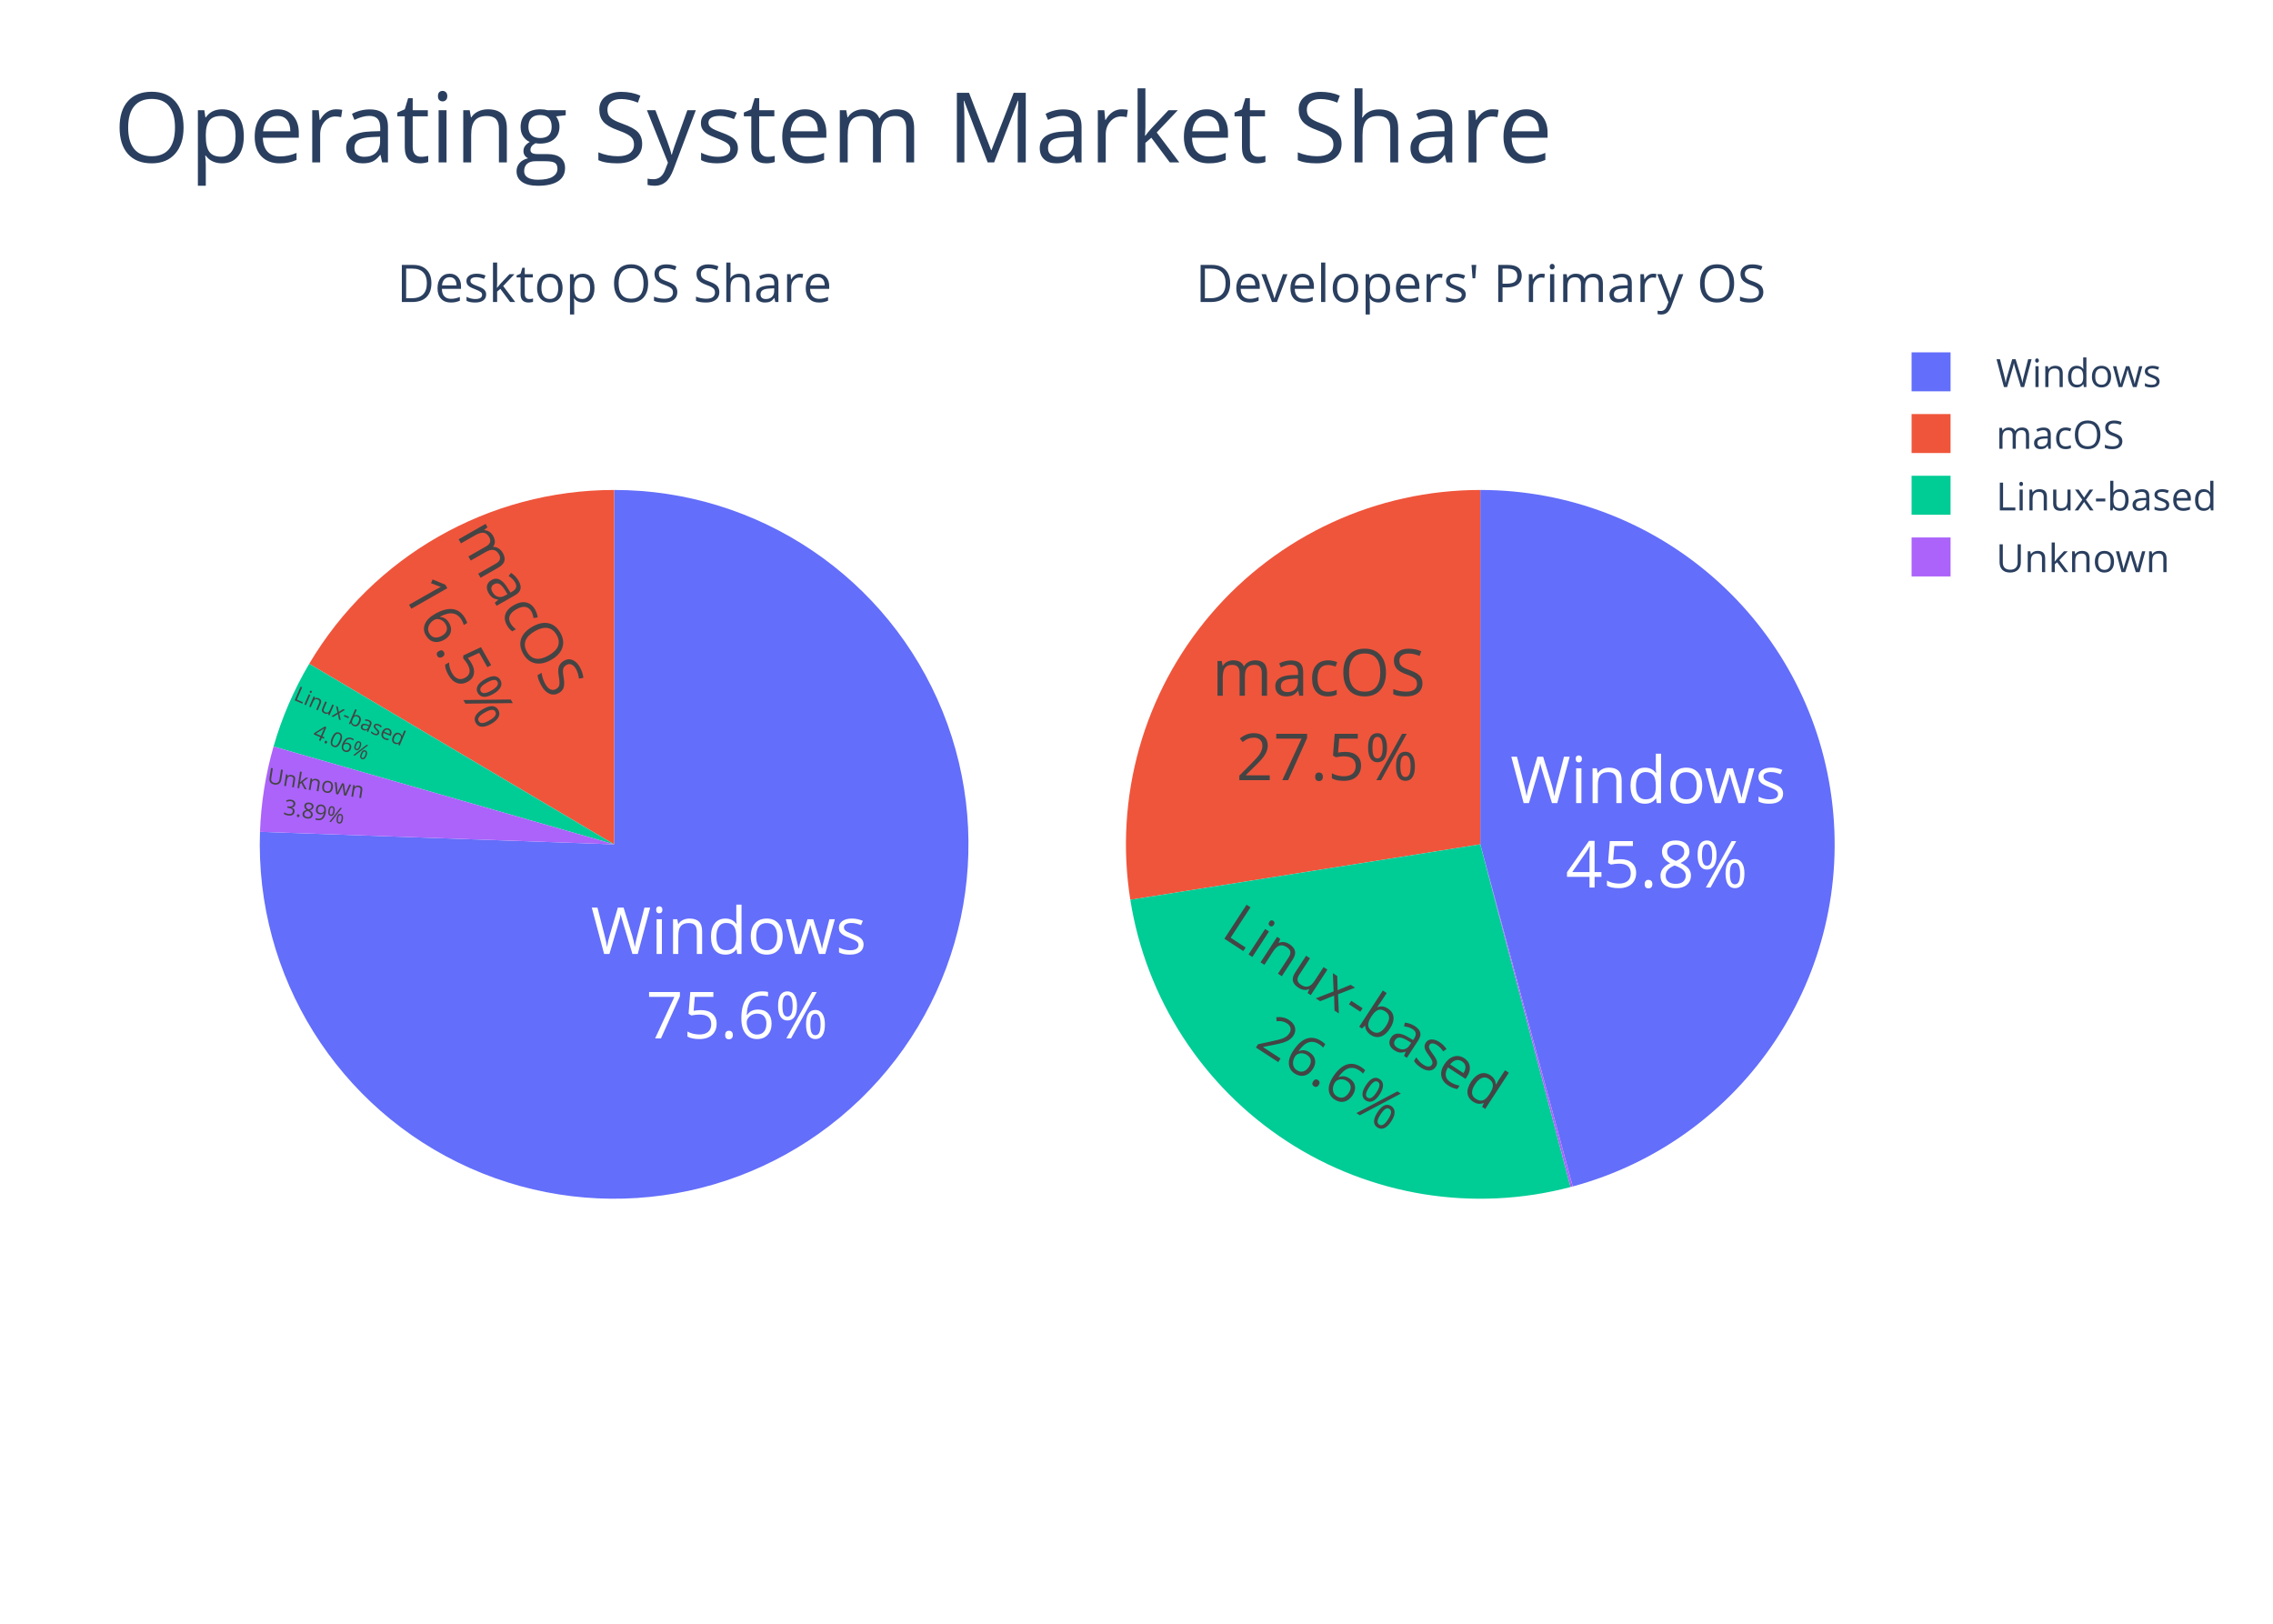
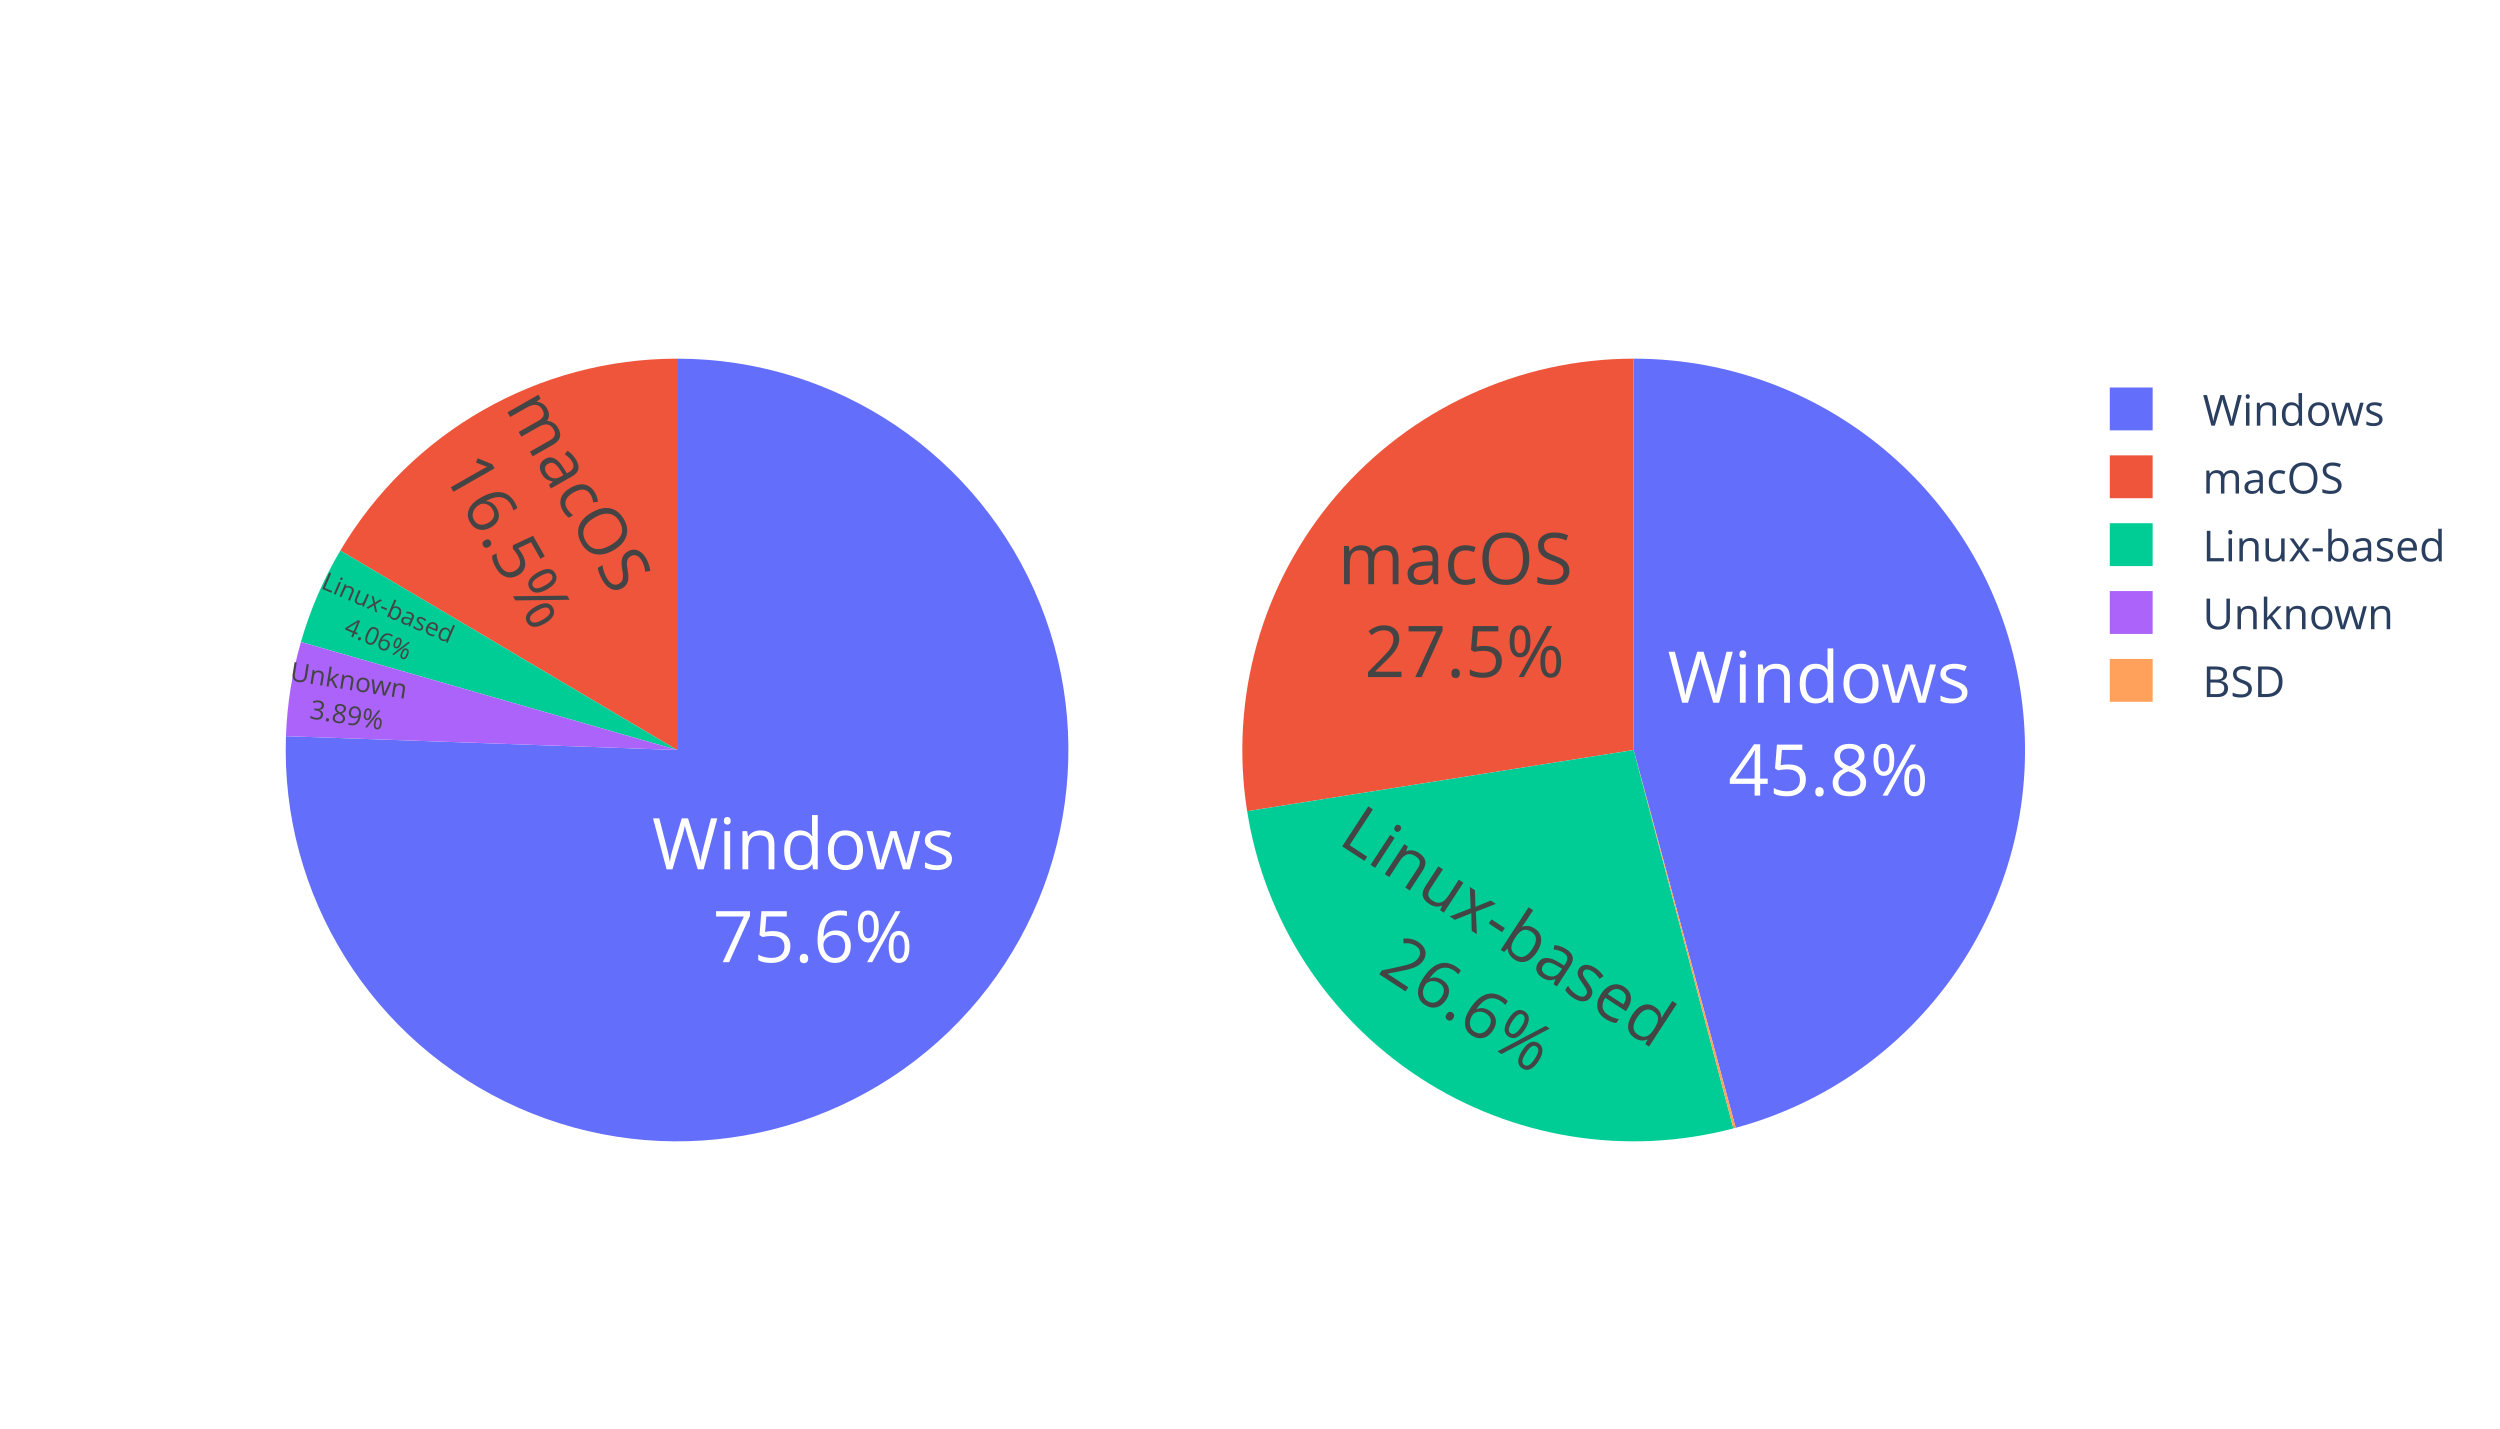
- <svg xmlns="http://www.w3.org/2000/svg" class="main-svg" width="700" height="500" style="" viewBox="0 0 700 500">
-   <rect x="0" y="0" width="700" height="500" style="fill: rgb(255, 255, 255); fill-opacity: 1;" />
-   <defs id="defs-ccab3d">
+ <svg xmlns="http://www.w3.org/2000/svg" class="main-svg" width="700" height="400" style="" viewBox="0 0 700 400">
+   <rect x="0" y="0" width="700" height="400" style="fill: rgb(255, 255, 255); fill-opacity: 1;" />
+   <defs id="defs-690fa6">
    <g class="clips" />
    <g class="gradients" />
  </defs>
  <g class="bglayer" />
  <g class="layer-below">
    <g class="imagelayer" />
    <g class="shapelayer" />
  </g>
  <g class="cartesianlayer" />
  <g class="polarlayer" />
  <g class="ternarylayer" />
  <g class="geolayer" />
  <g class="funnelarealayer" />
  <g class="pielayer">
    <g class="trace" stroke-linejoin="round" style="opacity: 1;">
      <g class="slice">
-         <path class="surface" d="M189.125,260l0,-109.125a109.125,109.125 0 1 1 -109.057,105.271Z" style="pointer-events: all; stroke-width: 0; fill: rgb(99, 110, 250); fill-opacity: 1; stroke: rgb(68, 68, 68); stroke-opacity: 1;" />
-         <g class="slicetext">
-           <text data-notex="1" class="slicetext" transform="translate(227.0191,293.7569)" text-anchor="middle" x="0" y="0" style="font-family: 'Open Sans', verdana, arial, sans-serif; font-size: 20px; fill: rgb(255, 255, 255); fill-opacity: 1; white-space: pre;">
+         <path class="surface" d="M189.575,210l0,-109.575a109.575,109.575 0 1 1 -109.507,105.705Z" style="pointer-events: all; stroke-width: 0; fill: rgb(99, 110, 250); fill-opacity: 1; stroke: rgb(68, 68, 68); stroke-opacity: 1;" />
+         <g class="slicetext">
+           <text data-notex="1" class="slicetext" transform="translate(227.6253,243.4188)" text-anchor="middle" x="0" y="0" style="font-family: 'Open Sans', verdana, arial, sans-serif; font-size: 20px; fill: rgb(255, 255, 255); fill-opacity: 1; white-space: pre;">
            <tspan class="line" dy="0em" x="0" y="0">Windows</tspan>
            <tspan class="line" dy="1.3em" x="0" y="0">75.6%</tspan>
          </text>
        </g>
      </g>
      <g class="slice">
-         <path class="surface" d="M189.125,260l-93.9,-55.598a109.125,109.125 0 0 1 93.9,-53.527Z" style="pointer-events: all; stroke-width: 0; fill: rgb(239, 85, 59); fill-opacity: 1; stroke: rgb(68, 68, 68); stroke-opacity: 1;" />
-         <g class="slicetext">
-           <text data-notex="1" class="slicetext" transform="translate(156.1867,192.2916)scale(0.8938282)rotate(60.31484)" text-anchor="middle" x="0" y="0" style="font-family: 'Open Sans', verdana, arial, sans-serif; font-size: 20px; fill: rgb(68, 68, 68); fill-opacity: 1; white-space: pre;">
+         <path class="surface" d="M189.575,210l-94.287,-55.827a109.575,109.575 0 0 1 94.287,-53.748Z" style="pointer-events: all; stroke-width: 0; fill: rgb(239, 85, 59); fill-opacity: 1; stroke: rgb(68, 68, 68); stroke-opacity: 1;" />
+         <g class="slicetext">
+           <text data-notex="1" class="slicetext" transform="translate(157.6584,142.7435)scale(0.9299649)rotate(60.31484)" text-anchor="middle" x="0" y="0" style="font-family: 'Open Sans', verdana, arial, sans-serif; font-size: 20px; fill: rgb(68, 68, 68); fill-opacity: 1; white-space: pre;">
            <tspan class="line" dy="0em" x="0" y="0">macOS</tspan>
            <tspan class="line" dy="1.3em" x="0" y="0">16.5%</tspan>
          </text>
        </g>
      </g>
      <g class="slice">
-         <path class="surface" d="M189.125,260l-104.887,-30.117a109.125,109.125 0 0 1 10.987,-25.48Z" style="pointer-events: all; stroke-width: 0; fill: rgb(0, 204, 150); fill-opacity: 1; stroke: rgb(68, 68, 68); stroke-opacity: 1;" />
-         <g class="slicetext">
-           <text data-notex="1" class="slicetext" transform="translate(107.6372,222.9398)scale(0.3211154)rotate(23.32534)" text-anchor="middle" x="0" y="0" style="font-family: 'Open Sans', verdana, arial, sans-serif; font-size: 20px; fill: rgb(68, 68, 68); fill-opacity: 1; white-space: pre;">
+         <path class="surface" d="M189.575,210l-105.319,-30.242a109.575,109.575 0 0 1 11.032,-25.586Z" style="pointer-events: all; stroke-width: 0; fill: rgb(0, 204, 150); fill-opacity: 1; stroke: rgb(68, 68, 68); stroke-opacity: 1;" />
+         <g class="slicetext">
+           <text data-notex="1" class="slicetext" transform="translate(108.5591,172.7893)scale(0.3485327)rotate(23.32534)" text-anchor="middle" x="0" y="0" style="font-family: 'Open Sans', verdana, arial, sans-serif; font-size: 20px; fill: rgb(68, 68, 68); fill-opacity: 1; white-space: pre;">
            <tspan class="line" dy="0em" x="0" y="0">Linux-based</tspan>
            <tspan class="line" dy="1.3em" x="0" y="0">4.06%</tspan>
          </text>
        </g>
      </g>
      <g class="slice">
-         <path class="surface" d="M189.125,260l-109.057,-3.854a109.125,109.125 0 0 1 4.17,-26.263Z" style="pointer-events: all; stroke-width: 0; fill: rgb(171, 99, 250); fill-opacity: 1; stroke: rgb(68, 68, 68); stroke-opacity: 1;" />
-         <g class="slicetext">
-           <text data-notex="1" class="slicetext" transform="translate(97.7813,243.6224)scale(0.3364068)rotate(9.022489)" text-anchor="middle" x="0" y="0" style="font-family: 'Open Sans', verdana, arial, sans-serif; font-size: 20px; fill: rgb(68, 68, 68); fill-opacity: 1; white-space: pre;">
+         <path class="surface" d="M189.575,210l-109.507,-3.87a109.575,109.575 0 0 1 4.187,-26.372Z" style="pointer-events: all; stroke-width: 0; fill: rgb(171, 99, 250); fill-opacity: 1; stroke: rgb(68, 68, 68); stroke-opacity: 1;" />
+         <g class="slicetext">
+           <text data-notex="1" class="slicetext" transform="translate(98.22288,193.2467)scale(0.3699878)rotate(9.022489)" text-anchor="middle" x="0" y="0" style="font-family: 'Open Sans', verdana, arial, sans-serif; font-size: 20px; fill: rgb(68, 68, 68); fill-opacity: 1; white-space: pre;">
            <tspan class="line" dy="0em" x="0" y="0">Unknown</tspan>
            <tspan class="line" dy="1.3em" x="0" y="0">3.89%</tspan>
          </text>
        </g>
      </g>
+       <g class="slice">
+         <path class="surface" d="M189.575,210l-109.507,-3.87a109.575,109.575 0 0 1 0,0Z" style="pointer-events: all; stroke-width: 0; fill: rgb(255, 161, 90); fill-opacity: 1; stroke: rgb(68, 68, 68); stroke-opacity: 1;" />
+         <g class="slicetext">
+           <text data-notex="1" class="slicetext" transform="translate(189.575,100.425)scale(0)" text-anchor="middle" x="0" y="0" style="font-family: 'Open Sans', verdana, arial, sans-serif; font-size: 20px; fill: rgb(68, 68, 68); fill-opacity: 1; white-space: pre;">
+             <tspan class="line" dy="0em" x="0" y="0">BSD</tspan>
+             <tspan class="line" dy="1.3em" x="0" y="0">0%</tspan>
+           </text>
+         </g>
+       </g>
    </g>
    <g class="trace" stroke-linejoin="round" style="opacity: 1;">
      <g class="slice">
-         <path class="surface" d="M455.875,260l0,-109.125a109.125,109.125 0 0 1 28.464,214.472Z" style="pointer-events: all; stroke-width: 0; fill: rgb(99, 110, 250); fill-opacity: 1; stroke: rgb(68, 68, 68); stroke-opacity: 1;" />
-         <g class="slicetext">
-           <text data-notex="1" class="slicetext" transform="translate(510.1993,247.2902)" text-anchor="middle" x="0" y="0" style="font-family: 'Open Sans', verdana, arial, sans-serif; font-size: 20px; fill: rgb(255, 255, 255); fill-opacity: 1; white-space: pre;">
+         <path class="surface" d="M457.425,210l0,-109.575a109.575,109.575 0 0 1 28.582,215.357Z" style="pointer-events: all; stroke-width: 0; fill: rgb(99, 110, 250); fill-opacity: 1; stroke: rgb(68, 68, 68); stroke-opacity: 1;" />
+         <g class="slicetext">
+           <text data-notex="1" class="slicetext" transform="translate(511.9733,196.7605)" text-anchor="middle" x="0" y="0" style="font-family: 'Open Sans', verdana, arial, sans-serif; font-size: 20px; fill: rgb(255, 255, 255); fill-opacity: 1; white-space: pre;">
            <tspan class="line" dy="0em" x="0" y="0">Windows</tspan>
            <tspan class="line" dy="1.3em" x="0" y="0">45.8%</tspan>
          </text>
        </g>
      </g>
      <g class="slice">
-         <path class="surface" d="M455.875,260l-107.781,17.071a109.125,109.125 0 0 1 107.781,-126.196Z" style="pointer-events: all; stroke-width: 0; fill: rgb(239, 85, 59); fill-opacity: 1; stroke: rgb(68, 68, 68); stroke-opacity: 1;" />
-         <g class="slicetext">
-           <text data-notex="1" class="slicetext" transform="translate(408.7229,214.2417)" text-anchor="middle" x="0" y="0" style="font-family: 'Open Sans', verdana, arial, sans-serif; font-size: 20px; fill: rgb(68, 68, 68); fill-opacity: 1; white-space: pre;">
+         <path class="surface" d="M457.425,210l-108.226,17.141a109.575,109.575 0 0 1 108.226,-126.716Z" style="pointer-events: all; stroke-width: 0; fill: rgb(239, 85, 59); fill-opacity: 1; stroke: rgb(68, 68, 68); stroke-opacity: 1;" />
+         <g class="slicetext">
+           <text data-notex="1" class="slicetext" transform="translate(410.0942,163.5756)" text-anchor="middle" x="0" y="0" style="font-family: 'Open Sans', verdana, arial, sans-serif; font-size: 20px; fill: rgb(68, 68, 68); fill-opacity: 1; white-space: pre;">
            <tspan class="line" dy="0em" x="0" y="0">macOS</tspan>
            <tspan class="line" dy="1.3em" x="0" y="0">27.5%</tspan>
          </text>
        </g>
      </g>
      <g class="slice">
-         <path class="surface" d="M455.875,260l27.802,105.524a109.125,109.125 0 0 1 -135.583,-88.453Z" style="pointer-events: all; stroke-width: 0; fill: rgb(0, 204, 150); fill-opacity: 1; stroke: rgb(68, 68, 68); stroke-opacity: 1;" />
-         <g class="slicetext">
-           <text data-notex="1" class="slicetext" transform="translate(419.046,316.4525)scale(0.8750697)rotate(33.12)" text-anchor="middle" x="0" y="0" style="font-family: 'Open Sans', verdana, arial, sans-serif; font-size: 20px; fill: rgb(68, 68, 68); fill-opacity: 1; white-space: pre;">
+         <path class="surface" d="M457.425,210l27.917,105.959a109.575,109.575 0 0 1 -136.142,-88.818Z" style="pointer-events: all; stroke-width: 0; fill: rgb(0, 204, 150); fill-opacity: 1; stroke: rgb(68, 68, 68); stroke-opacity: 1;" />
+         <g class="slicetext">
+           <text data-notex="1" class="slicetext" transform="translate(420.7143,266.2711)scale(0.9358401)rotate(33.12)" text-anchor="middle" x="0" y="0" style="font-family: 'Open Sans', verdana, arial, sans-serif; font-size: 20px; fill: rgb(68, 68, 68); fill-opacity: 1; white-space: pre;">
            <tspan class="line" dy="0em" x="0" y="0">Linux-based</tspan>
            <tspan class="line" dy="1.3em" x="0" y="0">26.6%</tspan>
          </text>
        </g>
      </g>
      <g class="slice">
-         <path class="surface" d="M455.875,260l28.464,105.347a109.125,109.125 0 0 1 -0.662,0.177Z" style="pointer-events: all; stroke-width: 0; fill: rgb(171, 99, 250); fill-opacity: 1; stroke: rgb(68, 68, 68); stroke-opacity: 1;" />
-         <g class="slicetext">
-           <text data-notex="1" class="slicetext" transform="translate(483.9246,364.8648)scale(0.01209712)rotate(75.06)" text-anchor="middle" x="0" y="0" style="font-family: 'Open Sans', verdana, arial, sans-serif; font-size: 20px; fill: rgb(68, 68, 68); fill-opacity: 1; white-space: pre;">
+         <path class="surface" d="M457.425,210l28.582,105.782a109.575,109.575 0 0 1 -0.665,0.177Z" style="pointer-events: all; stroke-width: 0; fill: rgb(255, 161, 90); fill-opacity: 1; stroke: rgb(68, 68, 68); stroke-opacity: 1;" />
+         <g class="slicetext">
+           <text data-notex="1" class="slicetext" transform="translate(485.5584,315.4428)scale(0.01411239)rotate(-14.94)" text-anchor="middle" x="0" y="0" style="font-family: 'Open Sans', verdana, arial, sans-serif; font-size: 20px; fill: rgb(68, 68, 68); fill-opacity: 1; white-space: pre;">
+             <tspan class="line" dy="0em" x="0" y="0">BSD</tspan>
+             <tspan class="line" dy="1.3em" x="0" y="0">0.1%</tspan>
+           </text>
+         </g>
+       </g>
+       <g class="slice">
+         <path class="surface" d="M457.425,210l28.582,105.782a109.575,109.575 0 0 1 0,0Z" style="pointer-events: all; stroke-width: 0; fill: rgb(171, 99, 250); fill-opacity: 1; stroke: rgb(68, 68, 68); stroke-opacity: 1;" />
+         <g class="slicetext">
+           <text data-notex="1" class="slicetext" transform="translate(457.425,100.425)scale(0)" text-anchor="middle" x="0" y="0" style="font-family: 'Open Sans', verdana, arial, sans-serif; font-size: 20px; fill: rgb(68, 68, 68); fill-opacity: 1; white-space: pre;">
            <tspan class="line" dy="0em" x="0" y="0">Unknown</tspan>
-             <tspan class="line" dy="1.3em" x="0" y="0">0.1%</tspan>
+             <tspan class="line" dy="1.3em" x="0" y="0">0%</tspan>
          </text>
        </g>
      </g>
    </g>
  </g>
  <g class="treemaplayer" />
  <g class="sunburstlayer" />
  <g class="glimages" />
-   <defs id="topdefs-ccab3d">
+   <defs id="topdefs-690fa6">
    <g class="clips" />
-     <clipPath id="legendccab3d">
-       <rect width="113" height="86" x="0" y="0" />
+     <clipPath id="legend690fa6">
+       <rect width="111" height="105" x="0" y="0" />
    </clipPath>
  </defs>
  <g class="layer-above">
    <g class="imagelayer" />
    <g class="shapelayer" />
  </g>
  <g class="infolayer">
-     <g class="legend" pointer-events="all" transform="translate(574.7,100)">
-       <rect class="bg" shape-rendering="crispEdges" style="stroke: rgb(68, 68, 68); stroke-opacity: 1; fill: rgb(255, 255, 255); fill-opacity: 1; stroke-width: 0px;" width="113" height="86" x="0" y="0" />
-       <g class="scrollbox" transform="" clip-path="url('#legendccab3d')">
+     <g class="legend" pointer-events="all" transform="translate(576.74,100)">
+       <rect class="bg" shape-rendering="crispEdges" style="stroke: rgb(68, 68, 68); stroke-opacity: 1; fill: rgb(255, 255, 255); fill-opacity: 1; stroke-width: 0px;" width="111" height="105" x="0" y="0" />
+       <g class="scrollbox" transform="" clip-path="url('#legend690fa6')">
        <g class="groups">
          <g class="traces" transform="translate(0,14.5)" style="opacity: 1;">
            <text class="legendtext" text-anchor="start" x="40" y="4.68" style="font-family: 'Open Sans', verdana, arial, sans-serif; font-size: 12px; fill: rgb(42, 63, 95); fill-opacity: 1; white-space: pre;">Windows</text>
            <g class="layers" style="opacity: 1;">
              <g class="legendfill" />
              <g class="legendlines" />
              <g class="legendsymbols">
                <g class="legendpoints">
                  <path class="legendpie" d="M6,6H-6V-6H6Z" transform="translate(20,0)" style="stroke-width: 0; fill: rgb(99, 110, 250); fill-opacity: 1; stroke: rgb(68, 68, 68); stroke-opacity: 1;" />
                </g>
              </g>
            </g>
-             <rect class="legendtoggle" x="0" y="-9.5" width="107.984" height="19" style="fill: rgb(0, 0, 0); fill-opacity: 0;" />
+             <rect class="legendtoggle" x="0" y="-9.5" width="105.391" height="19" style="fill: rgb(0, 0, 0); fill-opacity: 0;" />
          </g>
          <g class="traces" transform="translate(0,33.5)" style="opacity: 1;">
            <text class="legendtext" text-anchor="start" x="40" y="4.68" style="font-family: 'Open Sans', verdana, arial, sans-serif; font-size: 12px; fill: rgb(42, 63, 95); fill-opacity: 1; white-space: pre;">macOS</text>
            <g class="layers" style="opacity: 1;">
              <g class="legendfill" />
              <g class="legendlines" />
              <g class="legendsymbols">
                <g class="legendpoints">
                  <path class="legendpie" d="M6,6H-6V-6H6Z" transform="translate(20,0)" style="stroke-width: 0; fill: rgb(239, 85, 59); fill-opacity: 1; stroke: rgb(68, 68, 68); stroke-opacity: 1;" />
                </g>
              </g>
            </g>
-             <rect class="legendtoggle" x="0" y="-9.5" width="107.984" height="19" style="fill: rgb(0, 0, 0); fill-opacity: 0;" />
+             <rect class="legendtoggle" x="0" y="-9.5" width="105.391" height="19" style="fill: rgb(0, 0, 0); fill-opacity: 0;" />
          </g>
          <g class="traces" transform="translate(0,52.5)" style="opacity: 1;">
            <text class="legendtext" text-anchor="start" x="40" y="4.68" style="font-family: 'Open Sans', verdana, arial, sans-serif; font-size: 12px; fill: rgb(42, 63, 95); fill-opacity: 1; white-space: pre;">Linux-based</text>
            <g class="layers" style="opacity: 1;">
              <g class="legendfill" />
              <g class="legendlines" />
              <g class="legendsymbols">
                <g class="legendpoints">
                  <path class="legendpie" d="M6,6H-6V-6H6Z" transform="translate(20,0)" style="stroke-width: 0; fill: rgb(0, 204, 150); fill-opacity: 1; stroke: rgb(68, 68, 68); stroke-opacity: 1;" />
                </g>
              </g>
            </g>
-             <rect class="legendtoggle" x="0" y="-9.5" width="107.984" height="19" style="fill: rgb(0, 0, 0); fill-opacity: 0;" />
+             <rect class="legendtoggle" x="0" y="-9.5" width="105.391" height="19" style="fill: rgb(0, 0, 0); fill-opacity: 0;" />
          </g>
          <g class="traces" transform="translate(0,71.5)" style="opacity: 1;">
            <text class="legendtext" text-anchor="start" x="40" y="4.68" style="font-family: 'Open Sans', verdana, arial, sans-serif; font-size: 12px; fill: rgb(42, 63, 95); fill-opacity: 1; white-space: pre;">Unknown</text>
            <g class="layers" style="opacity: 1;">
              <g class="legendfill" />
              <g class="legendlines" />
              <g class="legendsymbols">
                <g class="legendpoints">
                  <path class="legendpie" d="M6,6H-6V-6H6Z" transform="translate(20,0)" style="stroke-width: 0; fill: rgb(171, 99, 250); fill-opacity: 1; stroke: rgb(68, 68, 68); stroke-opacity: 1;" />
                </g>
              </g>
            </g>
-             <rect class="legendtoggle" x="0" y="-9.5" width="107.984" height="19" style="fill: rgb(0, 0, 0); fill-opacity: 0;" />
+             <rect class="legendtoggle" x="0" y="-9.5" width="105.391" height="19" style="fill: rgb(0, 0, 0); fill-opacity: 0;" />
+           </g>
+           <g class="traces" transform="translate(0,90.5)" style="opacity: 1;">
+             <text class="legendtext" text-anchor="start" x="40" y="4.68" style="font-family: 'Open Sans', verdana, arial, sans-serif; font-size: 12px; fill: rgb(42, 63, 95); fill-opacity: 1; white-space: pre;">BSD</text>
+             <g class="layers" style="opacity: 1;">
+               <g class="legendfill" />
+               <g class="legendlines" />
+               <g class="legendsymbols">
+                 <g class="legendpoints">
+                   <path class="legendpie" d="M6,6H-6V-6H6Z" transform="translate(20,0)" style="stroke-width: 0; fill: rgb(255, 161, 90); fill-opacity: 1; stroke: rgb(68, 68, 68); stroke-opacity: 1;" />
+                 </g>
+               </g>
+             </g>
+             <rect class="legendtoggle" x="0" y="-9.5" width="105.391" height="19" style="fill: rgb(0, 0, 0); fill-opacity: 0;" />
          </g>
        </g>
      </g>
      <rect class="scrollbar" rx="20" ry="3" width="0" height="0" style="fill: rgb(128, 139, 164); fill-opacity: 1;" x="0" y="0" />
    </g>
-     <g class="g-gtitle">
-       <text class="gtitle" x="35" y="50" text-anchor="start" dy="0em" style="font-family: 'Open Sans', verdana, arial, sans-serif; font-size: 30px; fill: rgb(42, 63, 95); opacity: 1; font-weight: normal; white-space: pre;">Operating System Market Share</text>
-     </g>
-     <g class="annotation" data-index="0" style="opacity: 1;">
-       <g class="annotation-text-g" transform="rotate(0,189.125,87)">
-         <g class="cursor-pointer" transform="translate(120,74)">
-           <rect class="bg" x="0.5" y="0.5" width="137" height="25" style="stroke-width: 1px; stroke: rgb(0, 0, 0); stroke-opacity: 0; fill: rgb(0, 0, 0); fill-opacity: 0;" />
-           <text class="annotation-text" text-anchor="middle" x="69.188" y="19" style="font-family: 'Open Sans', verdana, arial, sans-serif; font-size: 16px; fill: rgb(42, 63, 95); fill-opacity: 1; white-space: pre;">Desktop OS Share</text>
-         </g>
-       </g>
-     </g>
-     <g class="annotation" data-index="1" style="opacity: 1;">
-       <g class="annotation-text-g" transform="rotate(0,455.875,87)">
-         <g class="cursor-pointer" transform="translate(366,74)">
-           <rect class="bg" x="0.5" y="0.5" width="179" height="25" style="stroke-width: 1px; stroke: rgb(0, 0, 0); stroke-opacity: 0; fill: rgb(0, 0, 0); fill-opacity: 0;" />
-           <text class="annotation-text" text-anchor="middle" x="89.984" y="19" style="font-family: 'Open Sans', verdana, arial, sans-serif; font-size: 16px; fill: rgb(42, 63, 95); fill-opacity: 1; white-space: pre;">Developers' Primary OS</text>
-         </g>
-       </g>
-     </g>
+     <g class="g-gtitle" />
  </g>
</svg>
